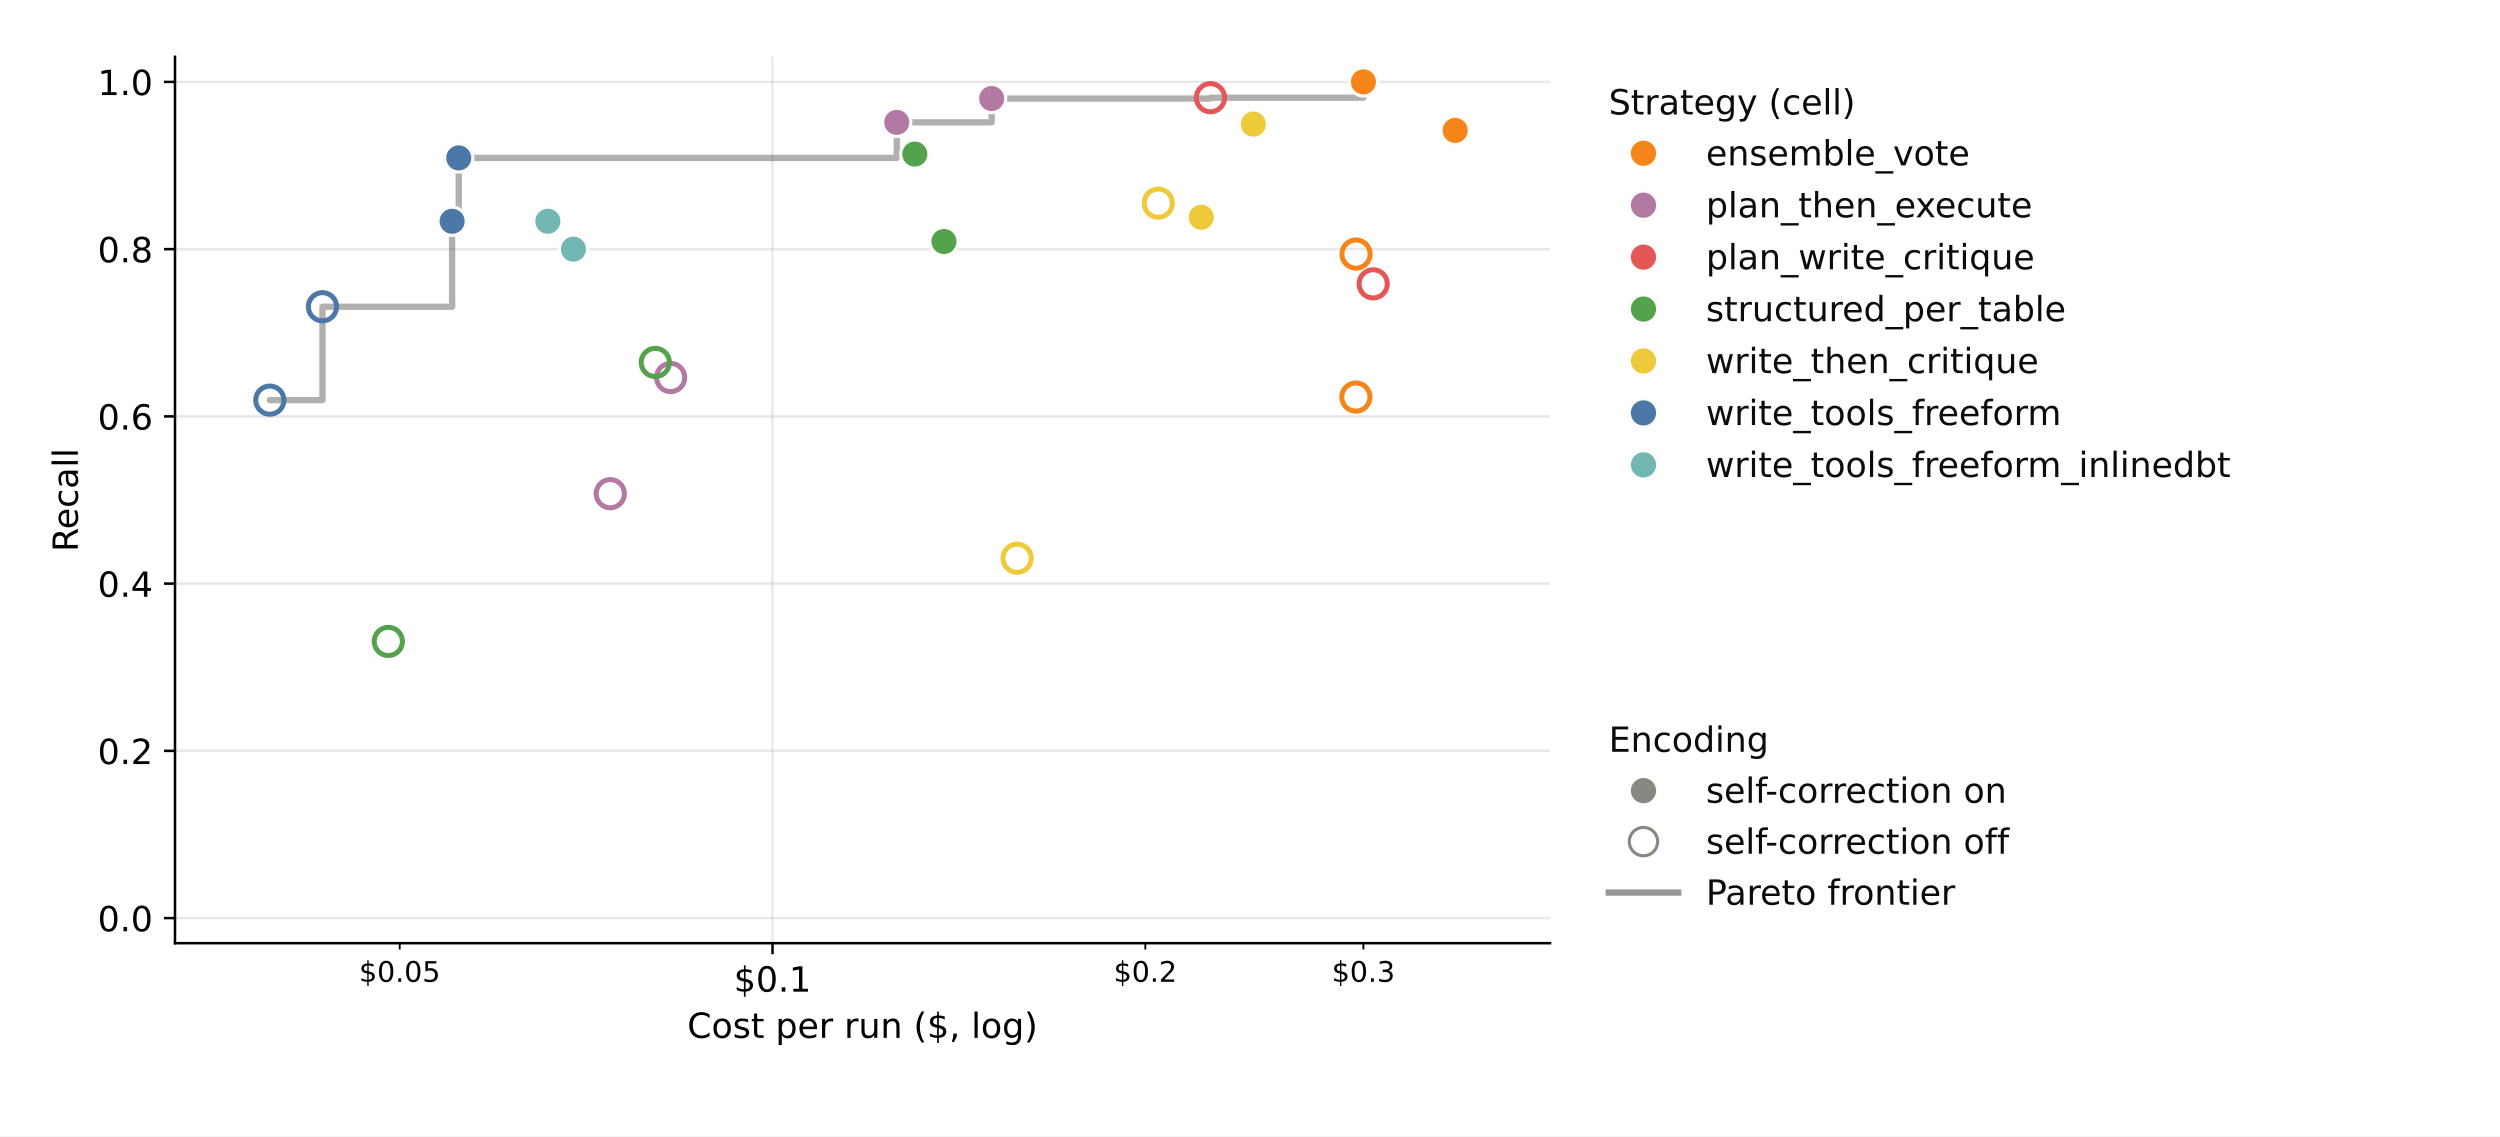
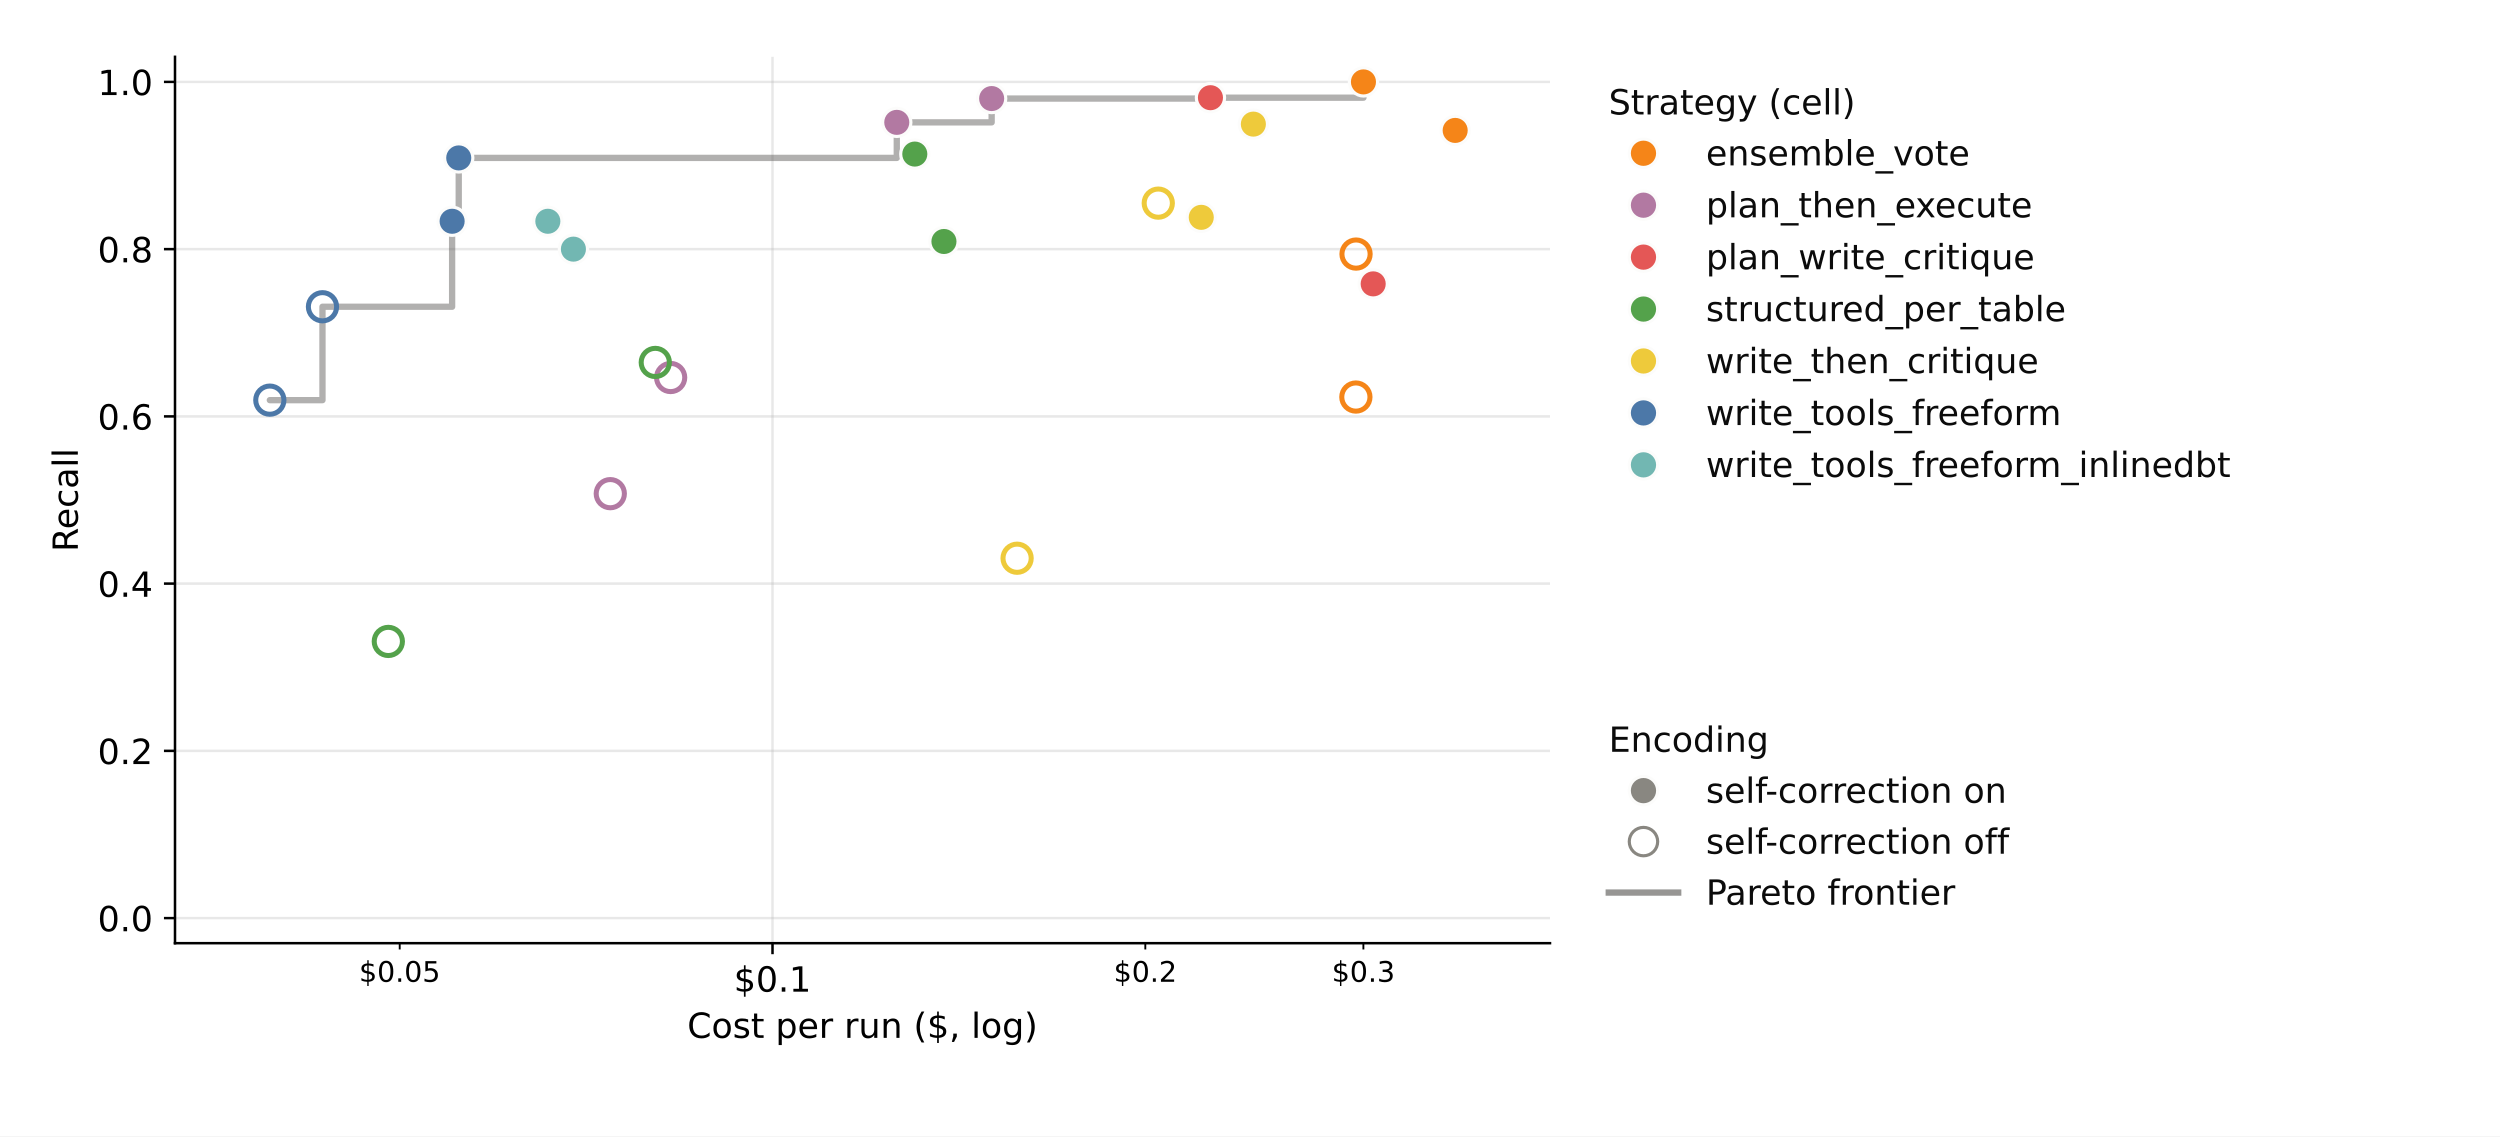
<svg xmlns="http://www.w3.org/2000/svg" xmlns:xlink="http://www.w3.org/1999/xlink" width="792pt" height="360pt" viewBox="0 0 792 360" version="1.1">
  <defs>
    <style type="text/css">*{stroke-linejoin: round; stroke-linecap: butt}</style>
  </defs>
  <g id="figure_1">
    <g id="patch_1">
      <path d="M 0 360  L 792 360  L 792 0  L 0 0  z " style="fill: #ffffff" />
    </g>
    <g id="axes_1">
      <g id="patch_2">
        <path d="M 55.44 298.8  L 491.04 298.8  L 491.04 18  L 55.44 18  z " style="fill: #ffffff" />
      </g>
      <g id="matplotlib.axis_1">
        <g id="xtick_1">
          <g id="line2d_1">
            <path d="M 244.731 298.8  L 244.731 18  " clip-path="url(#p4394a99aaf)" style="fill: none; stroke: #b0b0b0; stroke-opacity: 0.3; stroke-width: 0.8; stroke-linecap: square" />
          </g>
          <g id="line2d_2">
            <defs>
              <path id="m5466bf1869" d="M 0 0  L 0 3.5  " style="stroke: #000000; stroke-width: 0.8" />
            </defs>
            <g>
              <use xlink:href="#m5466bf1869" x="244.731" y="298.8" style="stroke: #000000; stroke-width: 0.8" />
            </g>
          </g>
          <g id="text_1">
            <text style="font-size: 11px; font-family: 'DejaVu Sans', 'Bitstream Vera Sans', 'Computer Modern Sans Serif', 'Lucida Grande', 'Verdana', 'Geneva', 'Lucid', 'Arial', 'Helvetica', 'Avant Garde', sans-serif; text-anchor: middle" x="244.731" y="314.158" transform="rotate(-0 244.7314 314.1583)">$0.1</text>
          </g>
        </g>
        <g id="xtick_2">
          <g id="line2d_3">
            <defs>
              <path id="m97f6bd0018" d="M 0 0  L 0 2  " style="stroke: #000000; stroke-width: 0.6" />
            </defs>
            <g>
              <use xlink:href="#m97f6bd0018" x="126.628" y="298.8" style="stroke: #000000; stroke-width: 0.6" />
            </g>
          </g>
          <g id="text_2">
            <text style="font-size: 9px; font-family: 'DejaVu Sans', 'Bitstream Vera Sans', 'Computer Modern Sans Serif', 'Lucida Grande', 'Verdana', 'Geneva', 'Lucid', 'Arial', 'Helvetica', 'Avant Garde', sans-serif; text-anchor: middle" x="126.628" y="311.039" transform="rotate(-0 126.6278 311.0386)">$0.05</text>
          </g>
        </g>
        <g id="xtick_3">
          <g id="line2d_4">
            <g>
              <use xlink:href="#m97f6bd0018" x="362.835" y="298.8" style="stroke: #000000; stroke-width: 0.6" />
            </g>
          </g>
          <g id="text_3">
            <text style="font-size: 9px; font-family: 'DejaVu Sans', 'Bitstream Vera Sans', 'Computer Modern Sans Serif', 'Lucida Grande', 'Verdana', 'Geneva', 'Lucid', 'Arial', 'Helvetica', 'Avant Garde', sans-serif; text-anchor: middle" x="362.835" y="311.039" transform="rotate(-0 362.8351 311.0386)">$0.2</text>
          </g>
        </g>
        <g id="xtick_4">
          <g id="line2d_5">
            <g>
              <use xlink:href="#m97f6bd0018" x="431.921" y="298.8" style="stroke: #000000; stroke-width: 0.6" />
            </g>
          </g>
          <g id="text_4">
            <text style="font-size: 9px; font-family: 'DejaVu Sans', 'Bitstream Vera Sans', 'Computer Modern Sans Serif', 'Lucida Grande', 'Verdana', 'Geneva', 'Lucid', 'Arial', 'Helvetica', 'Avant Garde', sans-serif; text-anchor: middle" x="431.921" y="311.039" transform="rotate(-0 431.9213 311.0386)">$0.3</text>
          </g>
        </g>
        <g id="text_5">
          <text style="font-size: 11px; font-family: 'DejaVu Sans', 'Bitstream Vera Sans', 'Computer Modern Sans Serif', 'Lucida Grande', 'Verdana', 'Geneva', 'Lucid', 'Arial', 'Helvetica', 'Avant Garde', sans-serif; text-anchor: middle" x="273.24" y="328.804" transform="rotate(-0 273.24 328.8042)">Cost per run ($, log)</text>
        </g>
      </g>
      <g id="matplotlib.axis_2">
        <g id="ytick_1">
          <g id="line2d_6">
            <path d="M 55.44 290.853  L 491.04 290.853  " clip-path="url(#p4394a99aaf)" style="fill: none; stroke: #b0b0b0; stroke-opacity: 0.3; stroke-width: 0.8; stroke-linecap: square" />
          </g>
          <g id="line2d_7">
            <defs>
              <path id="md9bcb14005" d="M 0 0  L -3.5 0  " style="stroke: #000000; stroke-width: 0.8" />
            </defs>
            <g>
              <use xlink:href="#md9bcb14005" x="55.44" y="290.853" style="stroke: #000000; stroke-width: 0.8" />
            </g>
          </g>
          <g id="text_6">
            <text style="font-size: 11px; font-family: 'DejaVu Sans', 'Bitstream Vera Sans', 'Computer Modern Sans Serif', 'Lucida Grande', 'Verdana', 'Geneva', 'Lucid', 'Arial', 'Helvetica', 'Avant Garde', sans-serif; text-anchor: end" x="48.44" y="295.032" transform="rotate(-0 48.44 295.032)">0.0</text>
          </g>
        </g>
        <g id="ytick_2">
          <g id="line2d_8">
            <path d="M 55.44 237.872  L 491.04 237.872  " clip-path="url(#p4394a99aaf)" style="fill: none; stroke: #b0b0b0; stroke-opacity: 0.3; stroke-width: 0.8; stroke-linecap: square" />
          </g>
          <g id="line2d_9">
            <g>
              <use xlink:href="#md9bcb14005" x="55.44" y="237.872" style="stroke: #000000; stroke-width: 0.8" />
            </g>
          </g>
          <g id="text_7">
            <text style="font-size: 11px; font-family: 'DejaVu Sans', 'Bitstream Vera Sans', 'Computer Modern Sans Serif', 'Lucida Grande', 'Verdana', 'Geneva', 'Lucid', 'Arial', 'Helvetica', 'Avant Garde', sans-serif; text-anchor: end" x="48.44" y="242.051" transform="rotate(-0 48.44 242.0508)">0.2</text>
          </g>
        </g>
        <g id="ytick_3">
          <g id="line2d_10">
            <path d="M 55.44 184.891  L 491.04 184.891  " clip-path="url(#p4394a99aaf)" style="fill: none; stroke: #b0b0b0; stroke-opacity: 0.3; stroke-width: 0.8; stroke-linecap: square" />
          </g>
          <g id="line2d_11">
            <g>
              <use xlink:href="#md9bcb14005" x="55.44" y="184.891" style="stroke: #000000; stroke-width: 0.8" />
            </g>
          </g>
          <g id="text_8">
            <text style="font-size: 11px; font-family: 'DejaVu Sans', 'Bitstream Vera Sans', 'Computer Modern Sans Serif', 'Lucida Grande', 'Verdana', 'Geneva', 'Lucid', 'Arial', 'Helvetica', 'Avant Garde', sans-serif; text-anchor: end" x="48.44" y="189.07" transform="rotate(-0 48.44 189.0697)">0.4</text>
          </g>
        </g>
        <g id="ytick_4">
          <g id="line2d_12">
            <path d="M 55.44 131.909  L 491.04 131.909  " clip-path="url(#p4394a99aaf)" style="fill: none; stroke: #b0b0b0; stroke-opacity: 0.3; stroke-width: 0.8; stroke-linecap: square" />
          </g>
          <g id="line2d_13">
            <g>
              <use xlink:href="#md9bcb14005" x="55.44" y="131.909" style="stroke: #000000; stroke-width: 0.8" />
            </g>
          </g>
          <g id="text_9">
            <text style="font-size: 11px; font-family: 'DejaVu Sans', 'Bitstream Vera Sans', 'Computer Modern Sans Serif', 'Lucida Grande', 'Verdana', 'Geneva', 'Lucid', 'Arial', 'Helvetica', 'Avant Garde', sans-serif; text-anchor: end" x="48.44" y="136.089" transform="rotate(-0 48.44 136.0886)">0.6</text>
          </g>
        </g>
        <g id="ytick_5">
          <g id="line2d_14">
            <path d="M 55.44 78.928  L 491.04 78.928  " clip-path="url(#p4394a99aaf)" style="fill: none; stroke: #b0b0b0; stroke-opacity: 0.3; stroke-width: 0.8; stroke-linecap: square" />
          </g>
          <g id="line2d_15">
            <g>
              <use xlink:href="#md9bcb14005" x="55.44" y="78.928" style="stroke: #000000; stroke-width: 0.8" />
            </g>
          </g>
          <g id="text_10">
            <text style="font-size: 11px; font-family: 'DejaVu Sans', 'Bitstream Vera Sans', 'Computer Modern Sans Serif', 'Lucida Grande', 'Verdana', 'Geneva', 'Lucid', 'Arial', 'Helvetica', 'Avant Garde', sans-serif; text-anchor: end" x="48.44" y="83.107" transform="rotate(-0 48.44 83.10744)">0.8</text>
          </g>
        </g>
        <g id="ytick_6">
          <g id="line2d_16">
            <path d="M 55.44 25.947  L 491.04 25.947  " clip-path="url(#p4394a99aaf)" style="fill: none; stroke: #b0b0b0; stroke-opacity: 0.3; stroke-width: 0.8; stroke-linecap: square" />
          </g>
          <g id="line2d_17">
            <g>
              <use xlink:href="#md9bcb14005" x="55.44" y="25.947" style="stroke: #000000; stroke-width: 0.8" />
            </g>
          </g>
          <g id="text_11">
            <text style="font-size: 11px; font-family: 'DejaVu Sans', 'Bitstream Vera Sans', 'Computer Modern Sans Serif', 'Lucida Grande', 'Verdana', 'Geneva', 'Lucid', 'Arial', 'Helvetica', 'Avant Garde', sans-serif; text-anchor: end" x="48.44" y="30.126" transform="rotate(-0 48.44 30.12631)">1.0</text>
          </g>
        </g>
        <g id="text_12">
          <text style="font-size: 11px; font-family: 'DejaVu Sans', 'Bitstream Vera Sans', 'Computer Modern Sans Serif', 'Lucida Grande', 'Verdana', 'Geneva', 'Lucid', 'Arial', 'Helvetica', 'Avant Garde', sans-serif; text-anchor: middle" x="24.659" y="158.4" transform="rotate(-90 24.65891 158.4)">Recall</text>
        </g>
      </g>
      <g id="line2d_18">
        <path d="M 85.481 126.766  L 102.162 126.766  L 102.162 97.176  L 143.233 97.176  L 143.233 70.098  L 145.329 70.098  L 145.329 50.03  L 284.098 50.03  L 284.098 38.764  L 314.155 38.764  L 314.155 31.222  L 383.473 31.222  L 383.473 30.95  L 431.942 30.95  L 431.942 25.947  " clip-path="url(#p4394a99aaf)" style="fill: none; stroke: #52514e; stroke-opacity: 0.45; stroke-width: 2; stroke-linecap: round" />
      </g>
      <g id="patch_3">
        <path d="M 55.44 298.8  L 55.44 18  " style="fill: none; stroke: #000000; stroke-width: 0.8; stroke-linejoin: miter; stroke-linecap: square" />
      </g>
      <g id="patch_4">
        <path d="M 55.44 298.8  L 491.04 298.8  " style="fill: none; stroke: #000000; stroke-width: 0.8; stroke-linejoin: miter; stroke-linecap: square" />
      </g>
      <g id="PathCollection_1">
        <path d="M 429.54 130.256  C 430.726 130.256 431.864 129.785 432.702 128.946  C 433.541 128.108 434.012 126.97 434.012 125.784  C 434.012 124.598 433.541 123.46 432.702 122.622  C 431.864 121.783 430.726 121.312 429.54 121.312  C 428.354 121.312 427.216 121.783 426.378 122.622  C 425.539 123.46 425.068 124.598 425.068 125.784  C 425.068 126.97 425.539 128.108 426.378 128.946  C 427.216 129.785 428.354 130.256 429.54 130.256  L 429.54 130.256  z " clip-path="url(#p4394a99aaf)" style="fill: none; stroke: #f58518; stroke-width: 1.6" />
      </g>
      <g id="PathCollection_2">
        <defs>
          <path id="m749358a177" d="M 0 4.472  C 1.186 4.472 2.324 4.001 3.162 3.162  C 4.001 2.324 4.472 1.186 4.472 0  C 4.472 -1.186 4.001 -2.324 3.162 -3.162  C 2.324 -4.001 1.186 -4.472 0 -4.472  C -1.186 -4.472 -2.324 -4.001 -3.162 -3.162  C -4.001 -2.324 -4.472 -1.186 -4.472 0  C -4.472 1.186 -4.001 2.324 -3.162 3.162  C -2.324 4.001 -1.186 4.472 0 4.472  z " style="stroke: #fcfcfb" />
        </defs>
        <g clip-path="url(#p4394a99aaf)">
          <use xlink:href="#m749358a177" x="460.999" y="41.316" style="fill: #f58518; stroke: #fcfcfb" />
        </g>
      </g>
      <g id="PathCollection_3">
        <path d="M 429.592 84.963  C 430.778 84.963 431.916 84.492 432.754 83.653  C 433.593 82.814 434.064 81.677 434.064 80.491  C 434.064 79.305 433.593 78.167 432.754 77.328  C 431.916 76.49 430.778 76.018 429.592 76.018  C 428.406 76.018 427.269 76.49 426.43 77.328  C 425.591 78.167 425.12 79.305 425.12 80.491  C 425.12 81.677 425.591 82.814 426.43 83.653  C 427.269 84.492 428.406 84.963 429.592 84.963  L 429.592 84.963  z " clip-path="url(#p4394a99aaf)" style="fill: none; stroke: #f58518; stroke-width: 1.6" />
      </g>
      <g id="PathCollection_4">
        <g clip-path="url(#p4394a99aaf)">
          <use xlink:href="#m749358a177" x="431.942" y="25.947" style="fill: #f58518; stroke: #fcfcfb" />
        </g>
      </g>
      <g id="PathCollection_5">
        <path d="M 193.339 160.865  C 194.525 160.865 195.663 160.394 196.501 159.555  C 197.34 158.717 197.811 157.579 197.811 156.393  C 197.811 155.207 197.34 154.069 196.501 153.231  C 195.663 152.392 194.525 151.921 193.339 151.921  C 192.153 151.921 191.015 152.392 190.177 153.231  C 189.338 154.069 188.867 155.207 188.867 156.393  C 188.867 157.579 189.338 158.717 190.177 159.555  C 191.015 160.394 192.153 160.865 193.339 160.865  L 193.339 160.865  z " clip-path="url(#p4394a99aaf)" style="fill: none; stroke: #b279a2; stroke-width: 1.6" />
      </g>
      <g id="PathCollection_6">
        <defs>
          <path id="m52f8ac0346" d="M 0 4.472  C 1.186 4.472 2.324 4.001 3.162 3.162  C 4.001 2.324 4.472 1.186 4.472 0  C 4.472 -1.186 4.001 -2.324 3.162 -3.162  C 2.324 -4.001 1.186 -4.472 0 -4.472  C -1.186 -4.472 -2.324 -4.001 -3.162 -3.162  C -4.001 -2.324 -4.472 -1.186 -4.472 0  C -4.472 1.186 -4.001 2.324 -3.162 3.162  C -2.324 4.001 -1.186 4.472 0 4.472  z " style="stroke: #fcfcfb" />
        </defs>
        <g clip-path="url(#p4394a99aaf)">
          <use xlink:href="#m52f8ac0346" x="284.098" y="38.764" style="fill: #b279a2; stroke: #fcfcfb" />
        </g>
      </g>
      <g id="PathCollection_7">
        <path d="M 212.457 124.067  C 213.643 124.067 214.78 123.596 215.619 122.757  C 216.458 121.918 216.929 120.781 216.929 119.595  C 216.929 118.409 216.458 117.271 215.619 116.433  C 214.78 115.594 213.643 115.123 212.457 115.123  C 211.271 115.123 210.133 115.594 209.295 116.433  C 208.456 117.271 207.985 118.409 207.985 119.595  C 207.985 120.781 208.456 121.918 209.295 122.757  C 210.133 123.596 211.271 124.067 212.457 124.067  L 212.457 124.067  z " clip-path="url(#p4394a99aaf)" style="fill: none; stroke: #b279a2; stroke-width: 1.6" />
      </g>
      <g id="PathCollection_8">
        <g clip-path="url(#p4394a99aaf)">
          <use xlink:href="#m52f8ac0346" x="314.155" y="31.222" style="fill: #b279a2; stroke: #fcfcfb" />
        </g>
      </g>
      <g id="PathCollection_9">
-         <path d="M 435.026 94.402  C 436.212 94.402 437.349 93.931 438.188 93.093  C 439.027 92.254 439.498 91.116 439.498 89.93  C 439.498 88.744 439.027 87.607 438.188 86.768  C 437.349 85.929 436.212 85.458 435.026 85.458  C 433.84 85.458 432.702 85.929 431.864 86.768  C 431.025 87.607 430.554 88.744 430.554 89.93  C 430.554 91.116 431.025 92.254 431.864 93.093  C 432.702 93.931 433.84 94.402 435.026 94.402  L 435.026 94.402  z " clip-path="url(#p4394a99aaf)" style="fill: none; stroke: #e45756; stroke-width: 1.6" />
+         <defs>
+           <path id="m5497710064" d="M 0 4.472  C 1.186 4.472 2.324 4.001 3.162 3.162  C 4.001 2.324 4.472 1.186 4.472 0  C 4.472 -1.186 4.001 -2.324 3.162 -3.162  C 2.324 -4.001 1.186 -4.472 0 -4.472  C -1.186 -4.472 -2.324 -4.001 -3.162 -3.162  C -4.001 -2.324 -4.472 -1.186 -4.472 0  C -4.472 1.186 -4.001 2.324 -3.162 3.162  C -2.324 4.001 -1.186 4.472 0 4.472  z " style="stroke: #fcfcfb" />
+         </defs>
+         <g clip-path="url(#p4394a99aaf)">
+           <use xlink:href="#m5497710064" x="435.026" y="89.93" style="fill: #e45756; stroke: #fcfcfb" />
+         </g>
      </g>
      <g id="PathCollection_10">
-         <path d="M 383.473 35.422  C 384.659 35.422 385.797 34.951 386.636 34.112  C 387.474 33.274 387.946 32.136 387.946 30.95  C 387.946 29.764 387.474 28.626 386.636 27.788  C 385.797 26.949 384.659 26.478 383.473 26.478  C 382.287 26.478 381.15 26.949 380.311 27.788  C 379.473 28.626 379.001 29.764 379.001 30.95  C 379.001 32.136 379.473 33.274 380.311 34.112  C 381.15 34.951 382.287 35.422 383.473 35.422  L 383.473 35.422  z " clip-path="url(#p4394a99aaf)" style="fill: none; stroke: #e45756; stroke-width: 1.6" />
+         <g clip-path="url(#p4394a99aaf)">
+           <use xlink:href="#m5497710064" x="383.473" y="30.95" style="fill: #e45756; stroke: #fcfcfb" />
+         </g>
      </g>
      <g id="PathCollection_11">
        <path d="M 207.594 119.293  C 208.78 119.293 209.918 118.822 210.756 117.983  C 211.595 117.144 212.066 116.007 212.066 114.821  C 212.066 113.635 211.595 112.497 210.756 111.658  C 209.918 110.82 208.78 110.349 207.594 110.349  C 206.408 110.349 205.271 110.82 204.432 111.658  C 203.593 112.497 203.122 113.635 203.122 114.821  C 203.122 116.007 203.593 117.144 204.432 117.983  C 205.271 118.822 206.408 119.293 207.594 119.293  L 207.594 119.293  z " clip-path="url(#p4394a99aaf)" style="fill: none; stroke: #54a24b; stroke-width: 1.6" />
      </g>
      <g id="PathCollection_12">
        <defs>
          <path id="m56755ff457" d="M 0 4.472  C 1.186 4.472 2.324 4.001 3.162 3.162  C 4.001 2.324 4.472 1.186 4.472 0  C 4.472 -1.186 4.001 -2.324 3.162 -3.162  C 2.324 -4.001 1.186 -4.472 0 -4.472  C -1.186 -4.472 -2.324 -4.001 -3.162 -3.162  C -4.001 -2.324 -4.472 -1.186 -4.472 0  C -4.472 1.186 -4.001 2.324 -3.162 3.162  C -2.324 4.001 -1.186 4.472 0 4.472  z " style="stroke: #fcfcfb" />
        </defs>
        <g clip-path="url(#p4394a99aaf)">
          <use xlink:href="#m56755ff457" x="299.042" y="76.503" style="fill: #54a24b; stroke: #fcfcfb" />
        </g>
      </g>
      <g id="PathCollection_13">
        <path d="M 123.019 207.679  C 124.205 207.679 125.343 207.207 126.182 206.369  C 127.02 205.53 127.492 204.392 127.492 203.206  C 127.492 202.02 127.02 200.883 126.182 200.044  C 125.343 199.205 124.205 198.734 123.019 198.734  C 121.833 198.734 120.696 199.205 119.857 200.044  C 119.018 200.883 118.547 202.02 118.547 203.206  C 118.547 204.392 119.018 205.53 119.857 206.369  C 120.696 207.207 121.833 207.679 123.019 207.679  L 123.019 207.679  z " clip-path="url(#p4394a99aaf)" style="fill: none; stroke: #54a24b; stroke-width: 1.6" />
      </g>
      <g id="PathCollection_14">
        <g clip-path="url(#p4394a99aaf)">
          <use xlink:href="#m56755ff457" x="289.811" y="48.811" style="fill: #54a24b; stroke: #fcfcfb" />
        </g>
      </g>
      <g id="PathCollection_15">
        <path d="M 366.94 68.824  C 368.126 68.824 369.263 68.353 370.102 67.514  C 370.94 66.675 371.412 65.538 371.412 64.352  C 371.412 63.166 370.94 62.028 370.102 61.189  C 369.263 60.351 368.126 59.88 366.94 59.88  C 365.754 59.88 364.616 60.351 363.777 61.189  C 362.939 62.028 362.467 63.166 362.467 64.352  C 362.467 65.538 362.939 66.675 363.777 67.514  C 364.616 68.353 365.754 68.824 366.94 68.824  L 366.94 68.824  z " clip-path="url(#p4394a99aaf)" style="fill: none; stroke: #eeca3b; stroke-width: 1.6" />
      </g>
      <g id="PathCollection_16">
        <defs>
          <path id="ma736c7c29d" d="M 0 4.472  C 1.186 4.472 2.324 4.001 3.162 3.162  C 4.001 2.324 4.472 1.186 4.472 0  C 4.472 -1.186 4.001 -2.324 3.162 -3.162  C 2.324 -4.001 1.186 -4.472 0 -4.472  C -1.186 -4.472 -2.324 -4.001 -3.162 -3.162  C -4.001 -2.324 -4.472 -1.186 -4.472 0  C -4.472 1.186 -4.001 2.324 -3.162 3.162  C -2.324 4.001 -1.186 4.472 0 4.472  z " style="stroke: #fcfcfb" />
        </defs>
        <g clip-path="url(#p4394a99aaf)">
          <use xlink:href="#ma736c7c29d" x="397.067" y="39.321" style="fill: #eeca3b; stroke: #fcfcfb" />
        </g>
      </g>
      <g id="PathCollection_17">
        <path d="M 322.217 181.32  C 323.403 181.32 324.541 180.848 325.379 180.01  C 326.218 179.171 326.689 178.034 326.689 176.848  C 326.689 175.662 326.218 174.524 325.379 173.685  C 324.541 172.847 323.403 172.375 322.217 172.375  C 321.031 172.375 319.893 172.847 319.055 173.685  C 318.216 174.524 317.745 175.662 317.745 176.848  C 317.745 178.034 318.216 179.171 319.055 180.01  C 319.893 180.848 321.031 181.32 322.217 181.32  L 322.217 181.32  z " clip-path="url(#p4394a99aaf)" style="fill: none; stroke: #eeca3b; stroke-width: 1.6" />
      </g>
      <g id="PathCollection_18">
        <g clip-path="url(#p4394a99aaf)">
          <use xlink:href="#ma736c7c29d" x="380.559" y="68.85" style="fill: #eeca3b; stroke: #fcfcfb" />
        </g>
      </g>
      <g id="PathCollection_19">
        <path d="M 102.162 101.649  C 103.348 101.649 104.486 101.177 105.324 100.339  C 106.163 99.5 106.634 98.363 106.634 97.176  C 106.634 95.99 106.163 94.853 105.324 94.014  C 104.486 93.176 103.348 92.704 102.162 92.704  C 100.976 92.704 99.838 93.176 99 94.014  C 98.161 94.853 97.69 95.99 97.69 97.176  C 97.69 98.363 98.161 99.5 99 100.339  C 99.838 101.177 100.976 101.649 102.162 101.649  L 102.162 101.649  z " clip-path="url(#p4394a99aaf)" style="fill: none; stroke: #4c78a8; stroke-width: 1.6" />
      </g>
      <g id="PathCollection_20">
        <defs>
          <path id="m68561e0413" d="M 0 4.472  C 1.186 4.472 2.324 4.001 3.162 3.162  C 4.001 2.324 4.472 1.186 4.472 0  C 4.472 -1.186 4.001 -2.324 3.162 -3.162  C 2.324 -4.001 1.186 -4.472 0 -4.472  C -1.186 -4.472 -2.324 -4.001 -3.162 -3.162  C -4.001 -2.324 -4.472 -1.186 -4.472 0  C -4.472 1.186 -4.001 2.324 -3.162 3.162  C -2.324 4.001 -1.186 4.472 0 4.472  z " style="stroke: #fcfcfb" />
        </defs>
        <g clip-path="url(#p4394a99aaf)">
          <use xlink:href="#m68561e0413" x="145.329" y="50.03" style="fill: #4c78a8; stroke: #fcfcfb" />
        </g>
      </g>
      <g id="PathCollection_21">
        <path d="M 85.481 131.239  C 86.667 131.239 87.805 130.767 88.644 129.929  C 89.482 129.09 89.954 127.952 89.954 126.766  C 89.954 125.58 89.482 124.443 88.644 123.604  C 87.805 122.765 86.667 122.294 85.481 122.294  C 84.295 122.294 83.158 122.765 82.319 123.604  C 81.48 124.443 81.009 125.58 81.009 126.766  C 81.009 127.952 81.48 129.09 82.319 129.929  C 83.158 130.767 84.295 131.239 85.481 131.239  L 85.481 131.239  z " clip-path="url(#p4394a99aaf)" style="fill: none; stroke: #4c78a8; stroke-width: 1.6" />
      </g>
      <g id="PathCollection_22">
        <g clip-path="url(#p4394a99aaf)">
          <use xlink:href="#m68561e0413" x="143.233" y="70.098" style="fill: #4c78a8; stroke: #fcfcfb" />
        </g>
      </g>
      <g id="PathCollection_23">
        <defs>
          <path id="m1db5c08df0" d="M 0 4.472  C 1.186 4.472 2.324 4.001 3.162 3.162  C 4.001 2.324 4.472 1.186 4.472 0  C 4.472 -1.186 4.001 -2.324 3.162 -3.162  C 2.324 -4.001 1.186 -4.472 0 -4.472  C -1.186 -4.472 -2.324 -4.001 -3.162 -3.162  C -4.001 -2.324 -4.472 -1.186 -4.472 0  C -4.472 1.186 -4.001 2.324 -3.162 3.162  C -2.324 4.001 -1.186 4.472 0 4.472  z " style="stroke: #fcfcfb" />
        </defs>
        <g clip-path="url(#p4394a99aaf)">
          <use xlink:href="#m1db5c08df0" x="181.659" y="78.928" style="fill: #72b7b2; stroke: #fcfcfb" />
        </g>
      </g>
      <g id="PathCollection_24">
        <g clip-path="url(#p4394a99aaf)">
          <use xlink:href="#m1db5c08df0" x="173.557" y="70.098" style="fill: #72b7b2; stroke: #fcfcfb" />
        </g>
      </g>
      <g id="legend_1">
        <g id="text_13">
          <text style="font-size: 11px; font-family: 'DejaVu Sans', 'Bitstream Vera Sans', 'Computer Modern Sans Serif', 'Lucida Grande', 'Verdana', 'Geneva', 'Lucid', 'Arial', 'Helvetica', 'Avant Garde', sans-serif; text-anchor: start; fill: #0b0b0b" x="509.652" y="36.258" transform="rotate(-0 509.652 36.25828)">Strategy (cell)</text>
        </g>
        <g id="line2d_19">
          <defs>
            <path id="m537938b021" d="M 0 4.5  C 1.193 4.5 2.338 4.026 3.182 3.182  C 4.026 2.338 4.5 1.193 4.5 0  C 4.5 -1.193 4.026 -2.338 3.182 -3.182  C 2.338 -4.026 1.193 -4.5 0 -4.5  C -1.193 -4.5 -2.338 -4.026 -3.182 -3.182  C -4.026 -2.338 -4.5 -1.193 -4.5 0  C -4.5 1.193 -4.026 2.338 -3.182 3.182  C -2.338 4.026 -1.193 4.5 0 4.5  z " style="stroke: #fcfcfb" />
          </defs>
          <g>
            <use xlink:href="#m537938b021" x="520.652" y="48.554" style="fill: #f58518; stroke: #fcfcfb" />
          </g>
        </g>
        <g id="text_14">
          <text style="font-size: 11px; font-family: 'DejaVu Sans', 'Bitstream Vera Sans', 'Computer Modern Sans Serif', 'Lucida Grande', 'Verdana', 'Geneva', 'Lucid', 'Arial', 'Helvetica', 'Avant Garde', sans-serif; text-anchor: start; fill: #0b0b0b" x="540.452" y="52.404" transform="rotate(-0 540.452 52.40422)">ensemble_vote</text>
        </g>
        <g id="line2d_20">
          <defs>
            <path id="m5bc3d820db" d="M 0 4.5  C 1.193 4.5 2.338 4.026 3.182 3.182  C 4.026 2.338 4.5 1.193 4.5 0  C 4.5 -1.193 4.026 -2.338 3.182 -3.182  C 2.338 -4.026 1.193 -4.5 0 -4.5  C -1.193 -4.5 -2.338 -4.026 -3.182 -3.182  C -4.026 -2.338 -4.5 -1.193 -4.5 0  C -4.5 1.193 -4.026 2.338 -3.182 3.182  C -2.338 4.026 -1.193 4.5 0 4.5  z " style="stroke: #fcfcfb" />
          </defs>
          <g>
            <use xlink:href="#m5bc3d820db" x="520.652" y="65.006" style="fill: #b279a2; stroke: #fcfcfb" />
          </g>
        </g>
        <g id="text_15">
          <text style="font-size: 11px; font-family: 'DejaVu Sans', 'Bitstream Vera Sans', 'Computer Modern Sans Serif', 'Lucida Grande', 'Verdana', 'Geneva', 'Lucid', 'Arial', 'Helvetica', 'Avant Garde', sans-serif; text-anchor: start; fill: #0b0b0b" x="540.452" y="68.856" transform="rotate(-0 540.452 68.85609)">plan_then_execute</text>
        </g>
        <g id="line2d_21">
          <defs>
            <path id="mff672800d6" d="M 0 4.5  C 1.193 4.5 2.338 4.026 3.182 3.182  C 4.026 2.338 4.5 1.193 4.5 0  C 4.5 -1.193 4.026 -2.338 3.182 -3.182  C 2.338 -4.026 1.193 -4.5 0 -4.5  C -1.193 -4.5 -2.338 -4.026 -3.182 -3.182  C -4.026 -2.338 -4.5 -1.193 -4.5 0  C -4.5 1.193 -4.026 2.338 -3.182 3.182  C -2.338 4.026 -1.193 4.5 0 4.5  z " style="stroke: #fcfcfb" />
          </defs>
          <g>
            <use xlink:href="#mff672800d6" x="520.652" y="81.458" style="fill: #e45756; stroke: #fcfcfb" />
          </g>
        </g>
        <g id="text_16">
          <text style="font-size: 11px; font-family: 'DejaVu Sans', 'Bitstream Vera Sans', 'Computer Modern Sans Serif', 'Lucida Grande', 'Verdana', 'Geneva', 'Lucid', 'Arial', 'Helvetica', 'Avant Garde', sans-serif; text-anchor: start; fill: #0b0b0b" x="540.452" y="85.308" transform="rotate(-0 540.452 85.30797)">plan_write_critique</text>
        </g>
        <g id="line2d_22">
          <defs>
            <path id="md922658718" d="M 0 4.5  C 1.193 4.5 2.338 4.026 3.182 3.182  C 4.026 2.338 4.5 1.193 4.5 0  C 4.5 -1.193 4.026 -2.338 3.182 -3.182  C 2.338 -4.026 1.193 -4.5 0 -4.5  C -1.193 -4.5 -2.338 -4.026 -3.182 -3.182  C -4.026 -2.338 -4.5 -1.193 -4.5 0  C -4.5 1.193 -4.026 2.338 -3.182 3.182  C -2.338 4.026 -1.193 4.5 0 4.5  z " style="stroke: #fcfcfb" />
          </defs>
          <g>
            <use xlink:href="#md922658718" x="520.652" y="97.91" style="fill: #54a24b; stroke: #fcfcfb" />
          </g>
        </g>
        <g id="text_17">
          <text style="font-size: 11px; font-family: 'DejaVu Sans', 'Bitstream Vera Sans', 'Computer Modern Sans Serif', 'Lucida Grande', 'Verdana', 'Geneva', 'Lucid', 'Arial', 'Helvetica', 'Avant Garde', sans-serif; text-anchor: start; fill: #0b0b0b" x="540.452" y="101.76" transform="rotate(-0 540.452 101.7598)">structured_per_table</text>
        </g>
        <g id="line2d_23">
          <defs>
            <path id="m36b4748c64" d="M 0 4.5  C 1.193 4.5 2.338 4.026 3.182 3.182  C 4.026 2.338 4.5 1.193 4.5 0  C 4.5 -1.193 4.026 -2.338 3.182 -3.182  C 2.338 -4.026 1.193 -4.5 0 -4.5  C -1.193 -4.5 -2.338 -4.026 -3.182 -3.182  C -4.026 -2.338 -4.5 -1.193 -4.5 0  C -4.5 1.193 -4.026 2.338 -3.182 3.182  C -2.338 4.026 -1.193 4.5 0 4.5  z " style="stroke: #fcfcfb" />
          </defs>
          <g>
            <use xlink:href="#m36b4748c64" x="520.652" y="114.362" style="fill: #eeca3b; stroke: #fcfcfb" />
          </g>
        </g>
        <g id="text_18">
          <text style="font-size: 11px; font-family: 'DejaVu Sans', 'Bitstream Vera Sans', 'Computer Modern Sans Serif', 'Lucida Grande', 'Verdana', 'Geneva', 'Lucid', 'Arial', 'Helvetica', 'Avant Garde', sans-serif; text-anchor: start; fill: #0b0b0b" x="540.452" y="118.212" transform="rotate(-0 540.452 118.2117)">write_then_critique</text>
        </g>
        <g id="line2d_24">
          <defs>
            <path id="m0db2bcea68" d="M 0 4.5  C 1.193 4.5 2.338 4.026 3.182 3.182  C 4.026 2.338 4.5 1.193 4.5 0  C 4.5 -1.193 4.026 -2.338 3.182 -3.182  C 2.338 -4.026 1.193 -4.5 0 -4.5  C -1.193 -4.5 -2.338 -4.026 -3.182 -3.182  C -4.026 -2.338 -4.5 -1.193 -4.5 0  C -4.5 1.193 -4.026 2.338 -3.182 3.182  C -2.338 4.026 -1.193 4.5 0 4.5  z " style="stroke: #fcfcfb" />
          </defs>
          <g>
            <use xlink:href="#m0db2bcea68" x="520.652" y="130.814" style="fill: #4c78a8; stroke: #fcfcfb" />
          </g>
        </g>
        <g id="text_19">
          <text style="font-size: 11px; font-family: 'DejaVu Sans', 'Bitstream Vera Sans', 'Computer Modern Sans Serif', 'Lucida Grande', 'Verdana', 'Geneva', 'Lucid', 'Arial', 'Helvetica', 'Avant Garde', sans-serif; text-anchor: start; fill: #0b0b0b" x="540.452" y="134.664" transform="rotate(-0 540.452 134.6636)">write_tools_freeform</text>
        </g>
        <g id="line2d_25">
          <defs>
            <path id="mbfa9db45b9" d="M 0 4.5  C 1.193 4.5 2.338 4.026 3.182 3.182  C 4.026 2.338 4.5 1.193 4.5 0  C 4.5 -1.193 4.026 -2.338 3.182 -3.182  C 2.338 -4.026 1.193 -4.5 0 -4.5  C -1.193 -4.5 -2.338 -4.026 -3.182 -3.182  C -4.026 -2.338 -4.5 -1.193 -4.5 0  C -4.5 1.193 -4.026 2.338 -3.182 3.182  C -2.338 4.026 -1.193 4.5 0 4.5  z " style="stroke: #fcfcfb" />
          </defs>
          <g>
            <use xlink:href="#mbfa9db45b9" x="520.652" y="147.265" style="fill: #72b7b2; stroke: #fcfcfb" />
          </g>
        </g>
        <g id="text_20">
          <text style="font-size: 11px; font-family: 'DejaVu Sans', 'Bitstream Vera Sans', 'Computer Modern Sans Serif', 'Lucida Grande', 'Verdana', 'Geneva', 'Lucid', 'Arial', 'Helvetica', 'Avant Garde', sans-serif; text-anchor: start; fill: #0b0b0b" x="540.452" y="151.115" transform="rotate(-0 540.452 151.1155)">write_tools_freeform_inlinedbt</text>
        </g>
      </g>
      <g id="legend_2">
        <g id="text_21">
          <text style="font-size: 11px; font-family: 'DejaVu Sans', 'Bitstream Vera Sans', 'Computer Modern Sans Serif', 'Lucida Grande', 'Verdana', 'Geneva', 'Lucid', 'Arial', 'Helvetica', 'Avant Garde', sans-serif; text-anchor: start; fill: #0b0b0b" x="509.652" y="238.175" transform="rotate(-0 509.652 238.1745)">Encoding</text>
        </g>
        <g id="line2d_26">
          <defs>
            <path id="m265d9d0aa9" d="M 0 4.5  C 1.193 4.5 2.338 4.026 3.182 3.182  C 4.026 2.338 4.5 1.193 4.5 0  C 4.5 -1.193 4.026 -2.338 3.182 -3.182  C 2.338 -4.026 1.193 -4.5 0 -4.5  C -1.193 -4.5 -2.338 -4.026 -3.182 -3.182  C -4.026 -2.338 -4.5 -1.193 -4.5 0  C -4.5 1.193 -4.026 2.338 -3.182 3.182  C -2.338 4.026 -1.193 4.5 0 4.5  z " style="stroke: #fcfcfb" />
          </defs>
          <g>
            <use xlink:href="#m265d9d0aa9" x="520.652" y="250.47" style="fill: #898781; stroke: #fcfcfb" />
          </g>
        </g>
        <g id="text_22">
          <text style="font-size: 11px; font-family: 'DejaVu Sans', 'Bitstream Vera Sans', 'Computer Modern Sans Serif', 'Lucida Grande', 'Verdana', 'Geneva', 'Lucid', 'Arial', 'Helvetica', 'Avant Garde', sans-serif; text-anchor: start; fill: #0b0b0b" x="540.452" y="254.32" transform="rotate(-0 540.452 254.3205)">self-correction on</text>
        </g>
        <g id="line2d_27">
          <defs>
            <path id="mfdecbd6b34" d="M 0 4.5  C 1.193 4.5 2.338 4.026 3.182 3.182  C 4.026 2.338 4.5 1.193 4.5 0  C 4.5 -1.193 4.026 -2.338 3.182 -3.182  C 2.338 -4.026 1.193 -4.5 0 -4.5  C -1.193 -4.5 -2.338 -4.026 -3.182 -3.182  C -4.026 -2.338 -4.5 -1.193 -4.5 0  C -4.5 1.193 -4.026 2.338 -3.182 3.182  C -2.338 4.026 -1.193 4.5 0 4.5  z " style="stroke: #898781" />
          </defs>
          <g>
            <use xlink:href="#mfdecbd6b34" x="520.652" y="266.616" style="fill-opacity: 0; stroke: #898781" />
          </g>
        </g>
        <g id="text_23">
          <text style="font-size: 11px; font-family: 'DejaVu Sans', 'Bitstream Vera Sans', 'Computer Modern Sans Serif', 'Lucida Grande', 'Verdana', 'Geneva', 'Lucid', 'Arial', 'Helvetica', 'Avant Garde', sans-serif; text-anchor: start; fill: #0b0b0b" x="540.452" y="270.466" transform="rotate(-0 540.452 270.4664)">self-correction off</text>
        </g>
        <g id="line2d_28">
          <path d="M 509.652 282.762  L 520.652 282.762  L 531.652 282.762  " style="fill: none; stroke: #52514e; stroke-opacity: 0.6; stroke-width: 2; stroke-linecap: square" />
        </g>
        <g id="text_24">
          <text style="font-size: 11px; font-family: 'DejaVu Sans', 'Bitstream Vera Sans', 'Computer Modern Sans Serif', 'Lucida Grande', 'Verdana', 'Geneva', 'Lucid', 'Arial', 'Helvetica', 'Avant Garde', sans-serif; text-anchor: start; fill: #0b0b0b" x="540.452" y="286.612" transform="rotate(-0 540.452 286.6123)">Pareto frontier</text>
        </g>
      </g>
    </g>
  </g>
  <defs>
    <clipPath id="p4394a99aaf">
      <rect x="55.44" y="18" width="435.6" height="280.8" />
    </clipPath>
  </defs>
</svg>
